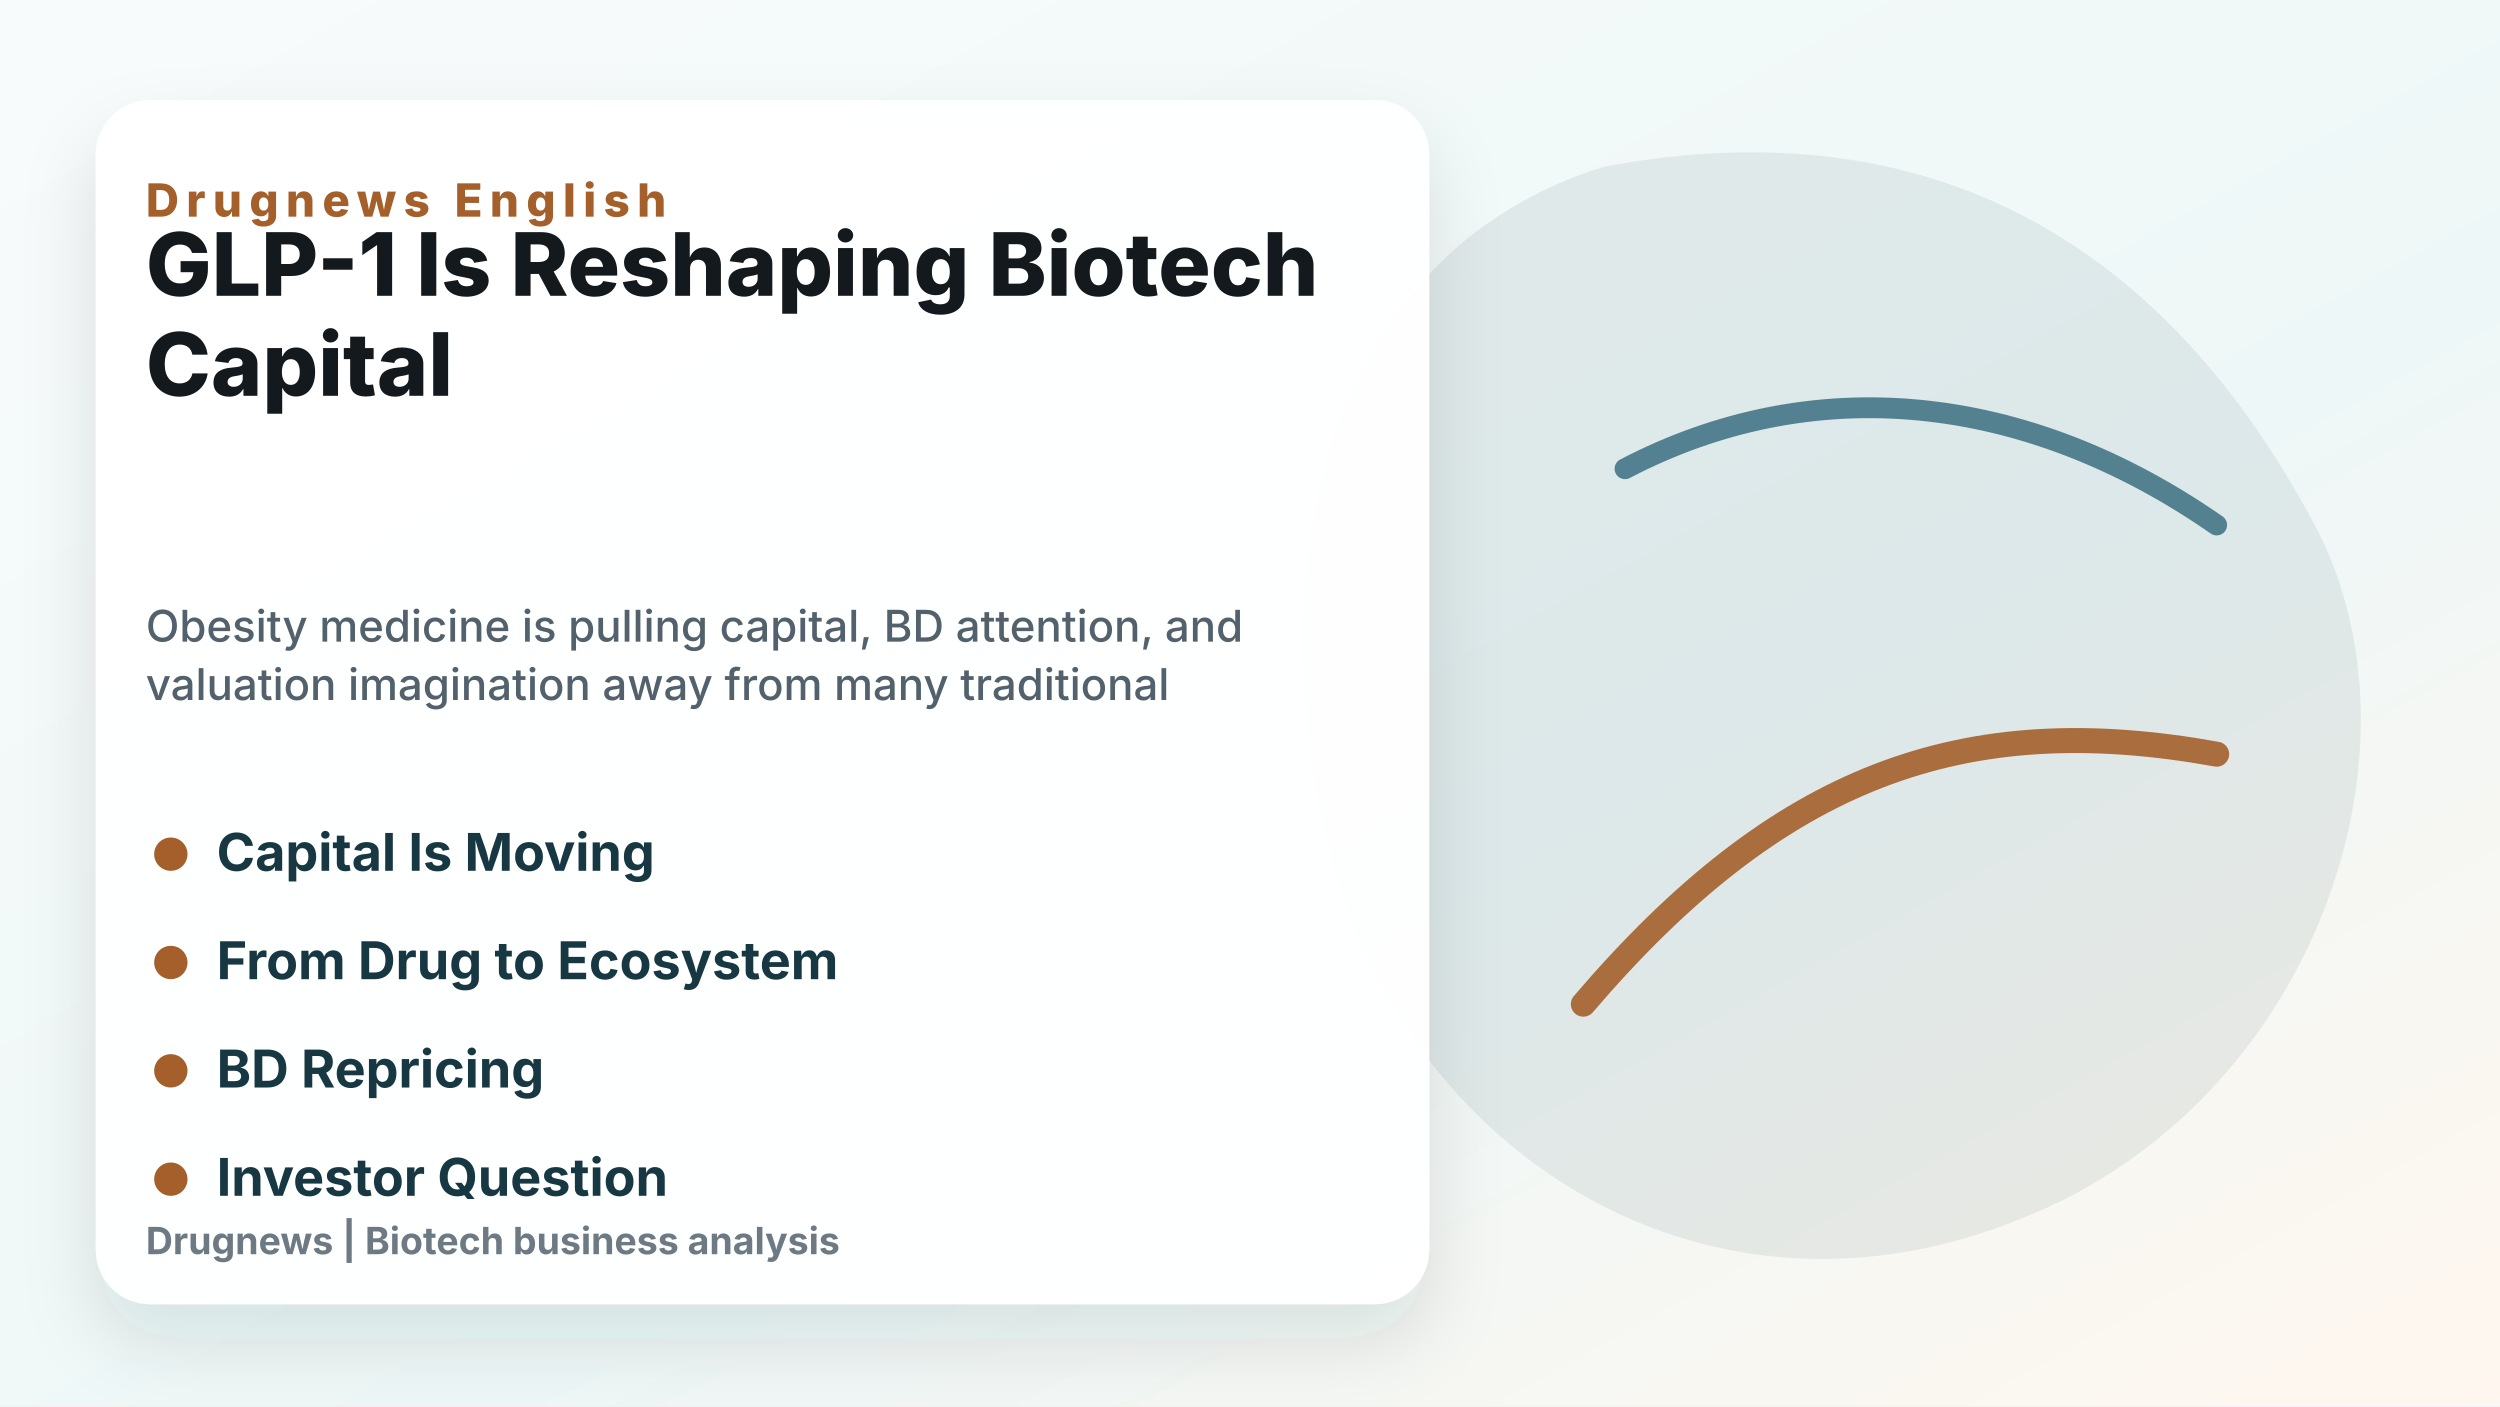
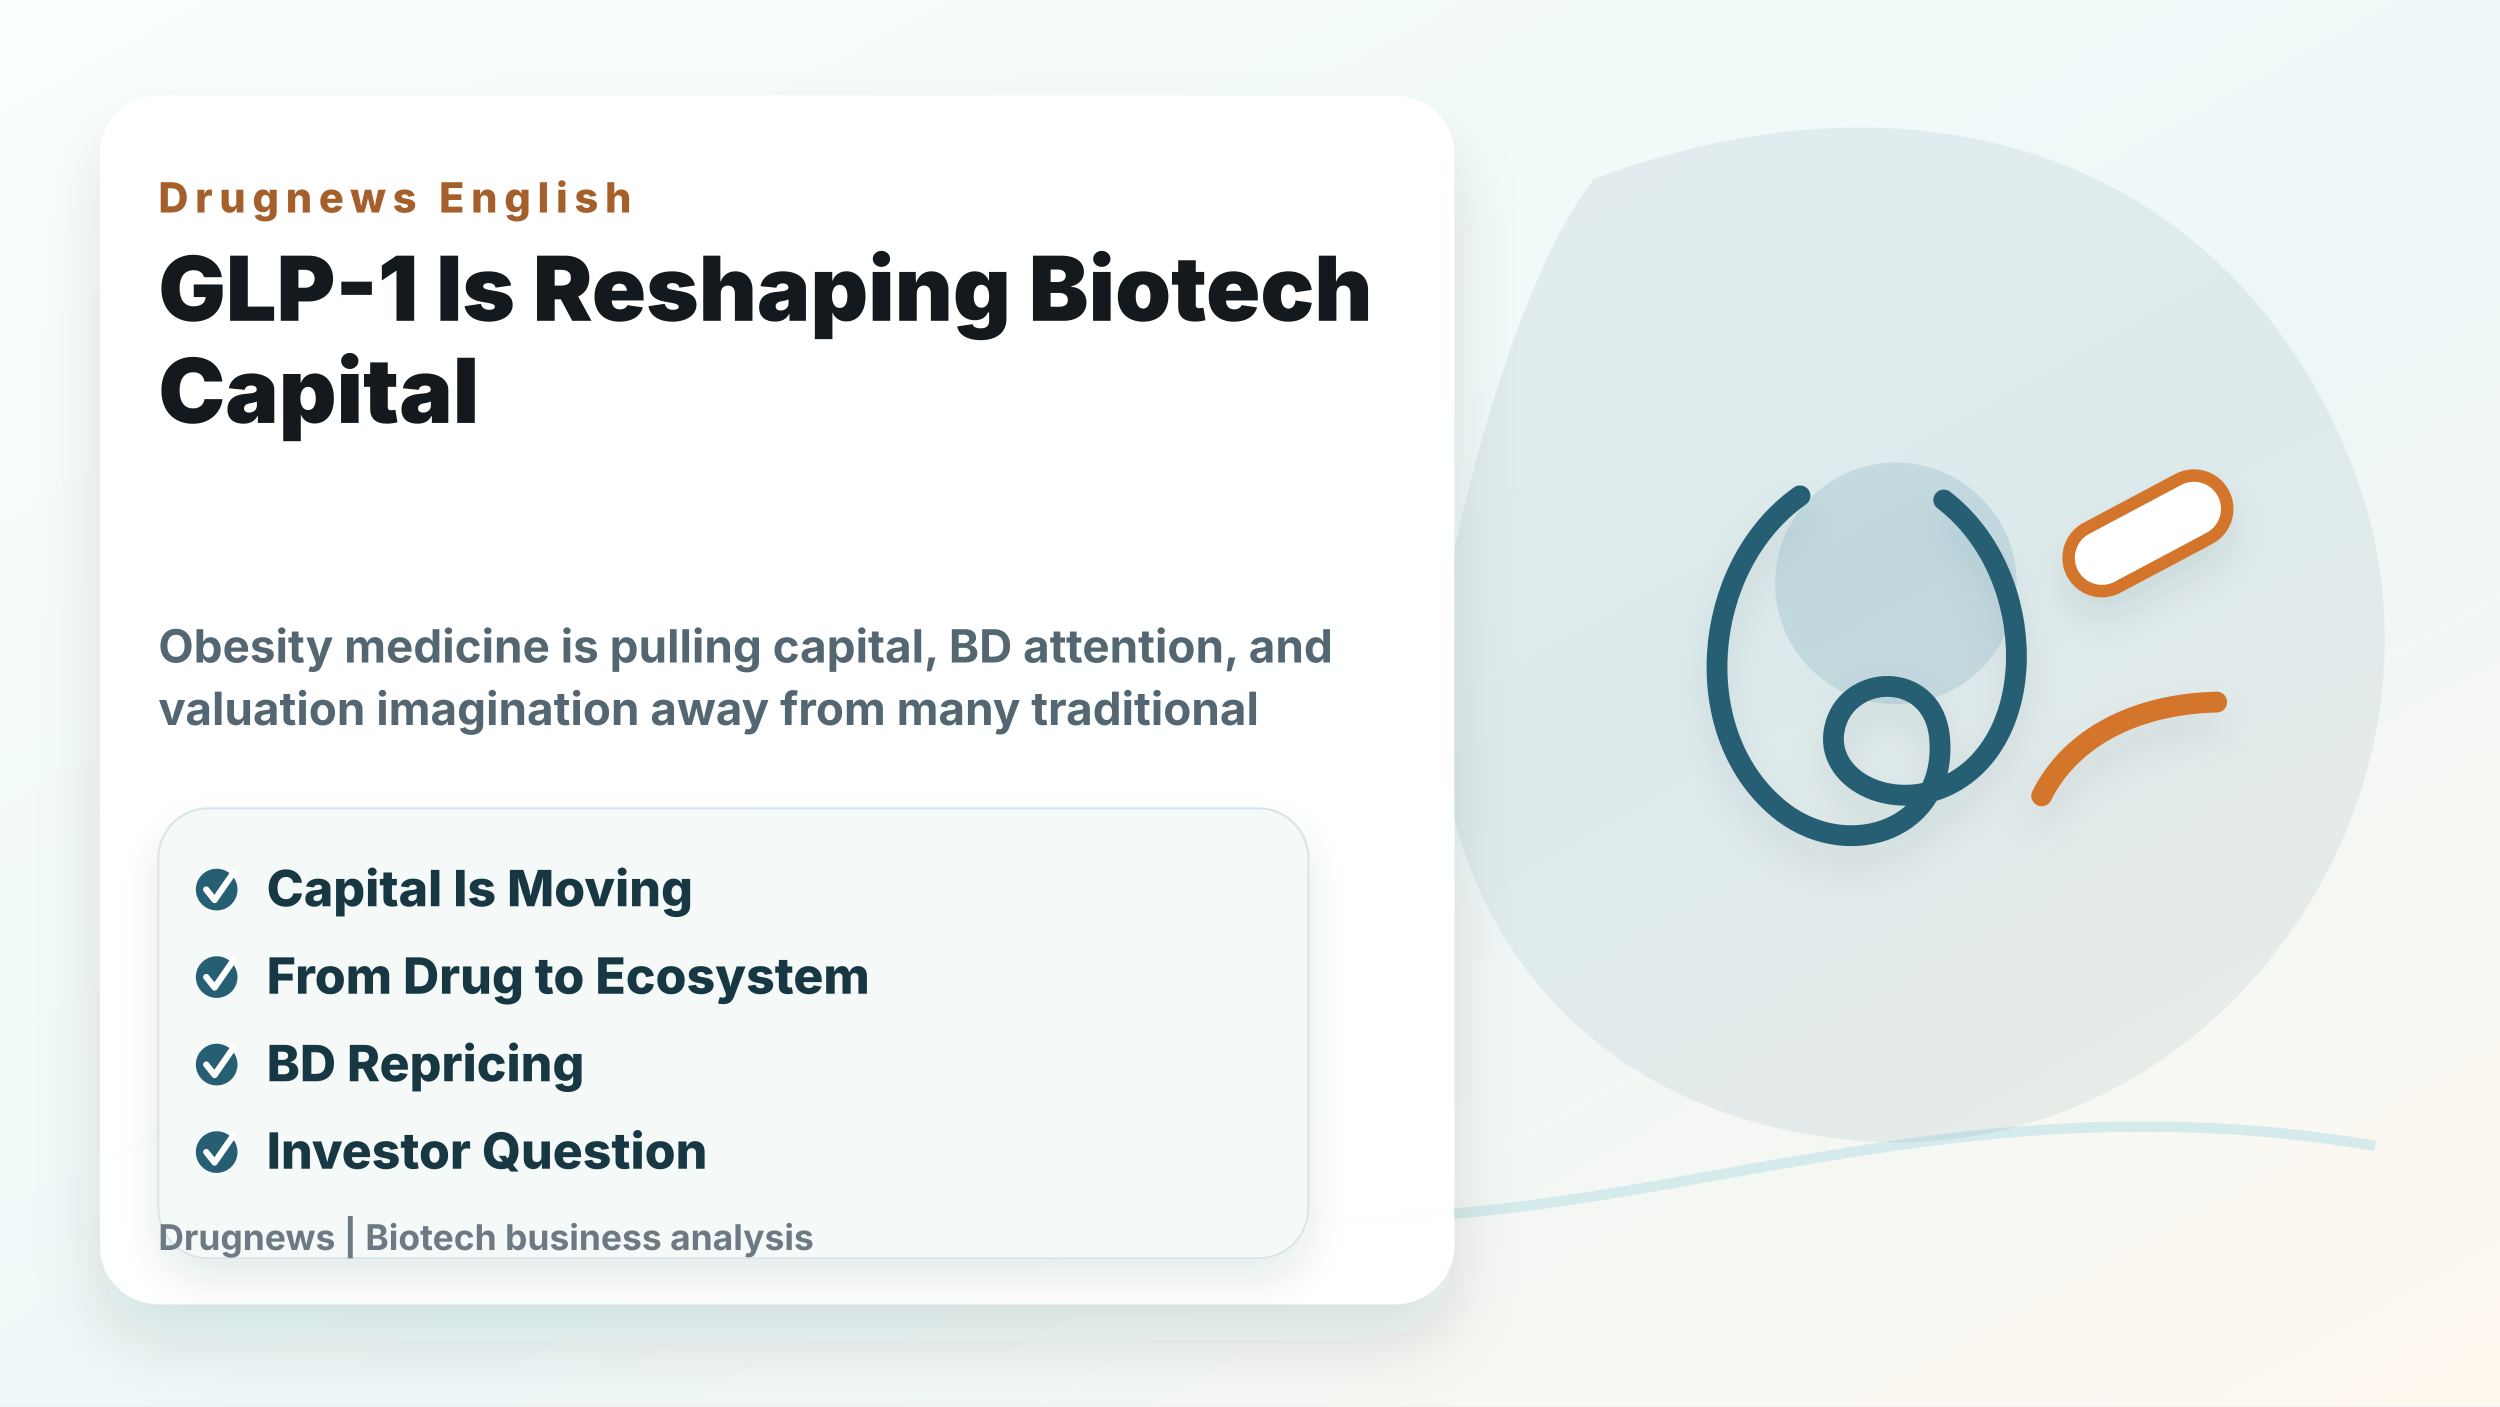
<svg xmlns="http://www.w3.org/2000/svg" width="1200" height="675" viewBox="0 0 1200 675" role="img" aria-label="GLP-1 Is Reshaping Biotech Capital">
  <defs>
    <linearGradient id="bg" x1="0" y1="0" x2="1" y2="1">
-       <stop offset="0%" stop-color="#f8fbfb" />
-       <stop offset="60%" stop-color="#eef7f7" />
-       <stop offset="100%" stop-color="#fff7ef" />
+       <stop offset="0%" stop-color="#fbfefe" />
+       <stop offset="58%" stop-color="#edf7f7" />
+       <stop offset="100%" stop-color="#fff8ef" />
    </linearGradient>
    <filter id="shadow" x="-20%" y="-20%" width="140%" height="140%">
-       <feDropShadow dx="0" dy="18" stdDeviation="18" flood-color="#12313c" flood-opacity="0.12" />
+       <feDropShadow dx="0" dy="18" stdDeviation="16" flood-color="#12313c" flood-opacity="0.12" />
+     </filter>
+     <filter id="soft" x="-20%" y="-20%" width="140%" height="140%">
+       <feDropShadow dx="0" dy="10" stdDeviation="9" flood-color="#12313c" flood-opacity="0.10" />
    </filter>
  </defs>
  <style>
-     .label{font:800 22px Inter,Arial,sans-serif;letter-spacing:.16em;text-transform:uppercase;fill:#a45f2b}
-     .title{font:800 42px Inter,Arial,sans-serif;fill:#14191d}
-     .subtitle{font:500 21px Inter,Arial,sans-serif;fill:#52616b}
-     .point{font:750 25px Inter,Arial,sans-serif;fill:#173843}
-     .small{font:700 18px Inter,Arial,sans-serif;fill:#6d7a83}
+     .label{font:800 20px Inter,Arial,sans-serif;letter-spacing:.16em;text-transform:uppercase;fill:#a45f2b}
+     .title{font:850 43px Inter,Arial,sans-serif;fill:#14191d}
+     .subtitle{font:650 22px Inter,Arial,sans-serif;fill:#536671}
+     .point{font:800 24px Inter,Arial,sans-serif;fill:#173843}
+     .small{font:750 17px Inter,Arial,sans-serif;fill:#6d7a83}
  </style>
  <rect width="1200" height="675" fill="url(#bg)" />
-   <path d="M770 80 C930 50 1040 120 1110 250 C1170 360 1110 530 970 585 C820 646 678 555 640 416 C602 276 634 122 770 80Z" fill="#12313c" opacity="0.08" />
-   <path d="M760 482 C854 372 942 340 1064 362" fill="none" stroke="#a45f2b" stroke-width="12" stroke-linecap="round" opacity=".9" />
-   <path d="M780 225 C870 178 972 188 1064 252" fill="none" stroke="#265f73" stroke-width="10" stroke-linecap="round" opacity=".75" />
+   <path d="M55 555 C237 464 382 524 535 568 C734 626 891 508 1140 550" fill="none" stroke="#cfe7ea" stroke-width="5" opacity=".85" />
+   <path d="M765 86 C918 28 1065 72 1126 216 C1195 376 1064 566 886 547 C736 531 667 405 697 269 C716 181 741 117 765 86Z" fill="#265f73" opacity=".08" />
  <g filter="url(#shadow)">
-     <rect x="46" y="48" width="640" height="578" rx="26" fill="#fff" opacity=".95" />
+     <rect x="48" y="46" width="650" height="580" rx="28" fill="#fff" opacity=".96" />
  </g>
-   <text x="70" y="104" class="label">Drugnews English</text>
-   <text x="70" y="142" class="title">GLP-1 Is Reshaping Biotech</text>
-   <text x="70" y="190" class="title">Capital</text>
-   <text x="70" y="308" class="subtitle">Obesity medicine is pulling capital, BD attention, and</text>
-   <text x="70" y="336" class="subtitle">valuation imagination away from many traditional</text>
-   <g>
-     <circle cx="82" cy="410" r="8" fill="#a45f2b" />
-     <text x="104" y="418" class="point">Capital Is Moving</text>
+   <text x="76" y="102" class="label">Drugnews English</text>
+   <text x="76" y="154" class="title" text-anchor="start">GLP-1 Is Reshaping Biotech</text>
+   <text x="76" y="203" class="title" text-anchor="start">Capital</text>
+   <text x="76" y="318" class="subtitle" text-anchor="start">Obesity medicine is pulling capital, BD attention, and</text>
+   <text x="76" y="348" class="subtitle" text-anchor="start">valuation imagination away from many traditional</text>
+   <g filter="url(#soft)">
+     <rect x="76" y="388" width="552" height="216" rx="24" fill="#f5faf9" stroke="#d8e5e8" />
  </g>
  <g>
-     <circle cx="82" cy="462" r="8" fill="#a45f2b" />
-     <text x="104" y="470" class="point">From Drug to Ecosystem</text>
+     <circle cx="104" cy="427" r="10" fill="#265f73" />
+     <path d="M99 427 l4 5 l9 -13" fill="none" stroke="#fff" stroke-width="3" stroke-linecap="round" stroke-linejoin="round" />
+     <text x="128" y="435" class="point">Capital Is Moving</text>
  </g>
  <g>
-     <circle cx="82" cy="514" r="8" fill="#a45f2b" />
-     <text x="104" y="522" class="point">BD Repricing</text>
+     <circle cx="104" cy="469" r="10" fill="#265f73" />
+     <path d="M99 469 l4 5 l9 -13" fill="none" stroke="#fff" stroke-width="3" stroke-linecap="round" stroke-linejoin="round" />
+     <text x="128" y="477" class="point">From Drug to Ecosystem</text>
  </g>
  <g>
-     <circle cx="82" cy="566" r="8" fill="#a45f2b" />
-     <text x="104" y="574" class="point">Investor Question</text>
+     <circle cx="104" cy="511" r="10" fill="#265f73" />
+     <path d="M99 511 l4 5 l9 -13" fill="none" stroke="#fff" stroke-width="3" stroke-linecap="round" stroke-linejoin="round" />
+     <text x="128" y="519" class="point">BD Repricing</text>
  </g>
-   <text x="70" y="602" class="small">Drugnews | Biotech business analysis</text>
+   <g>
+     <circle cx="104" cy="553" r="10" fill="#265f73" />
+     <path d="M99 553 l4 5 l9 -13" fill="none" stroke="#fff" stroke-width="3" stroke-linecap="round" stroke-linejoin="round" />
+     <text x="128" y="561" class="point">Investor Question</text>
+   </g>
+   <text x="76" y="600" class="small">Drugnews | Biotech business analysis</text>
+   <g filter="url(#soft)">
+     <g transform="translate(770 184) scale(1)">
+       <path d="M94 54 c-48 34-55 116-8 152 c32 24 79 8 75-36 c-3-31-40-31-49-9 c-10 25 20 44 48 34 c50-18 50-103 3-139" fill="none" stroke="#265f73" stroke-width="10" stroke-linecap="round" />
+       <circle cx="140" cy="96" r="58" fill="#265f73" opacity=".12" />
+       <path d="M210 198 c14-28 45-44 84-45" stroke="#d3752c" stroke-width="10" stroke-linecap="round" fill="none" />
+       <rect x="220" y="56" width="82" height="32" rx="16" fill="#fff" stroke="#d3752c" stroke-width="6" transform="rotate(-28 261 72)" />
+     </g>
+   </g>
</svg>
